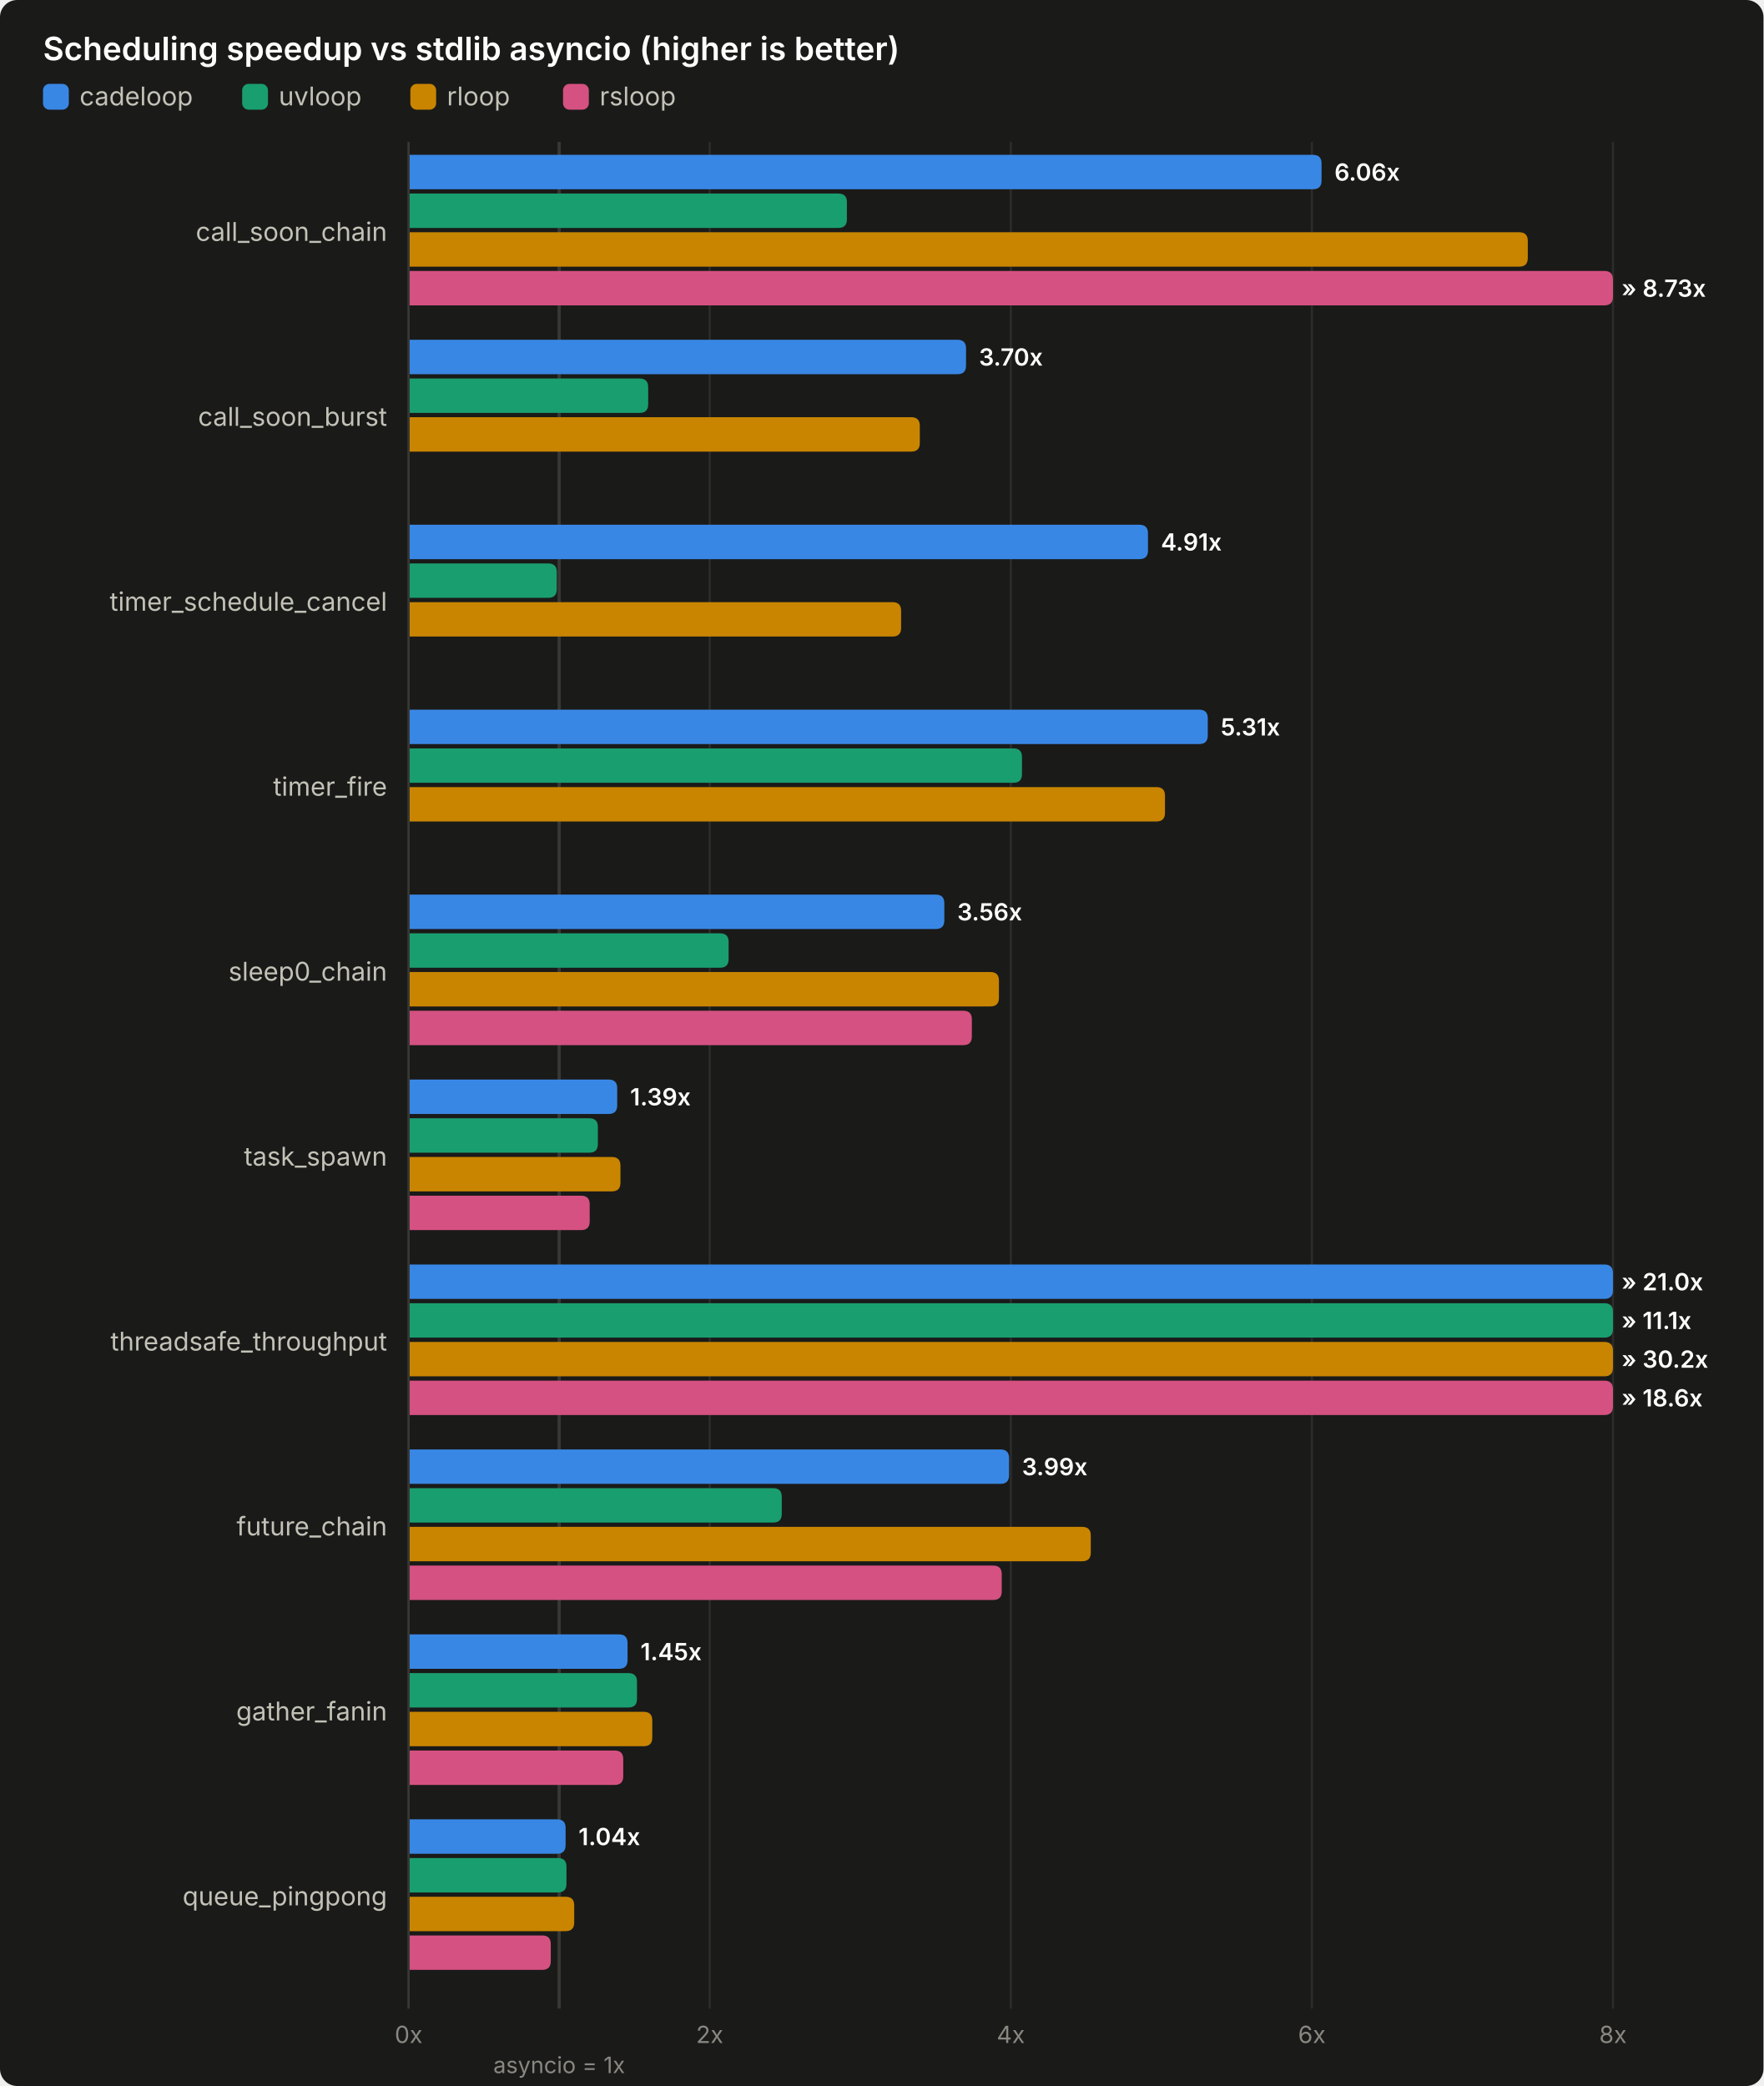
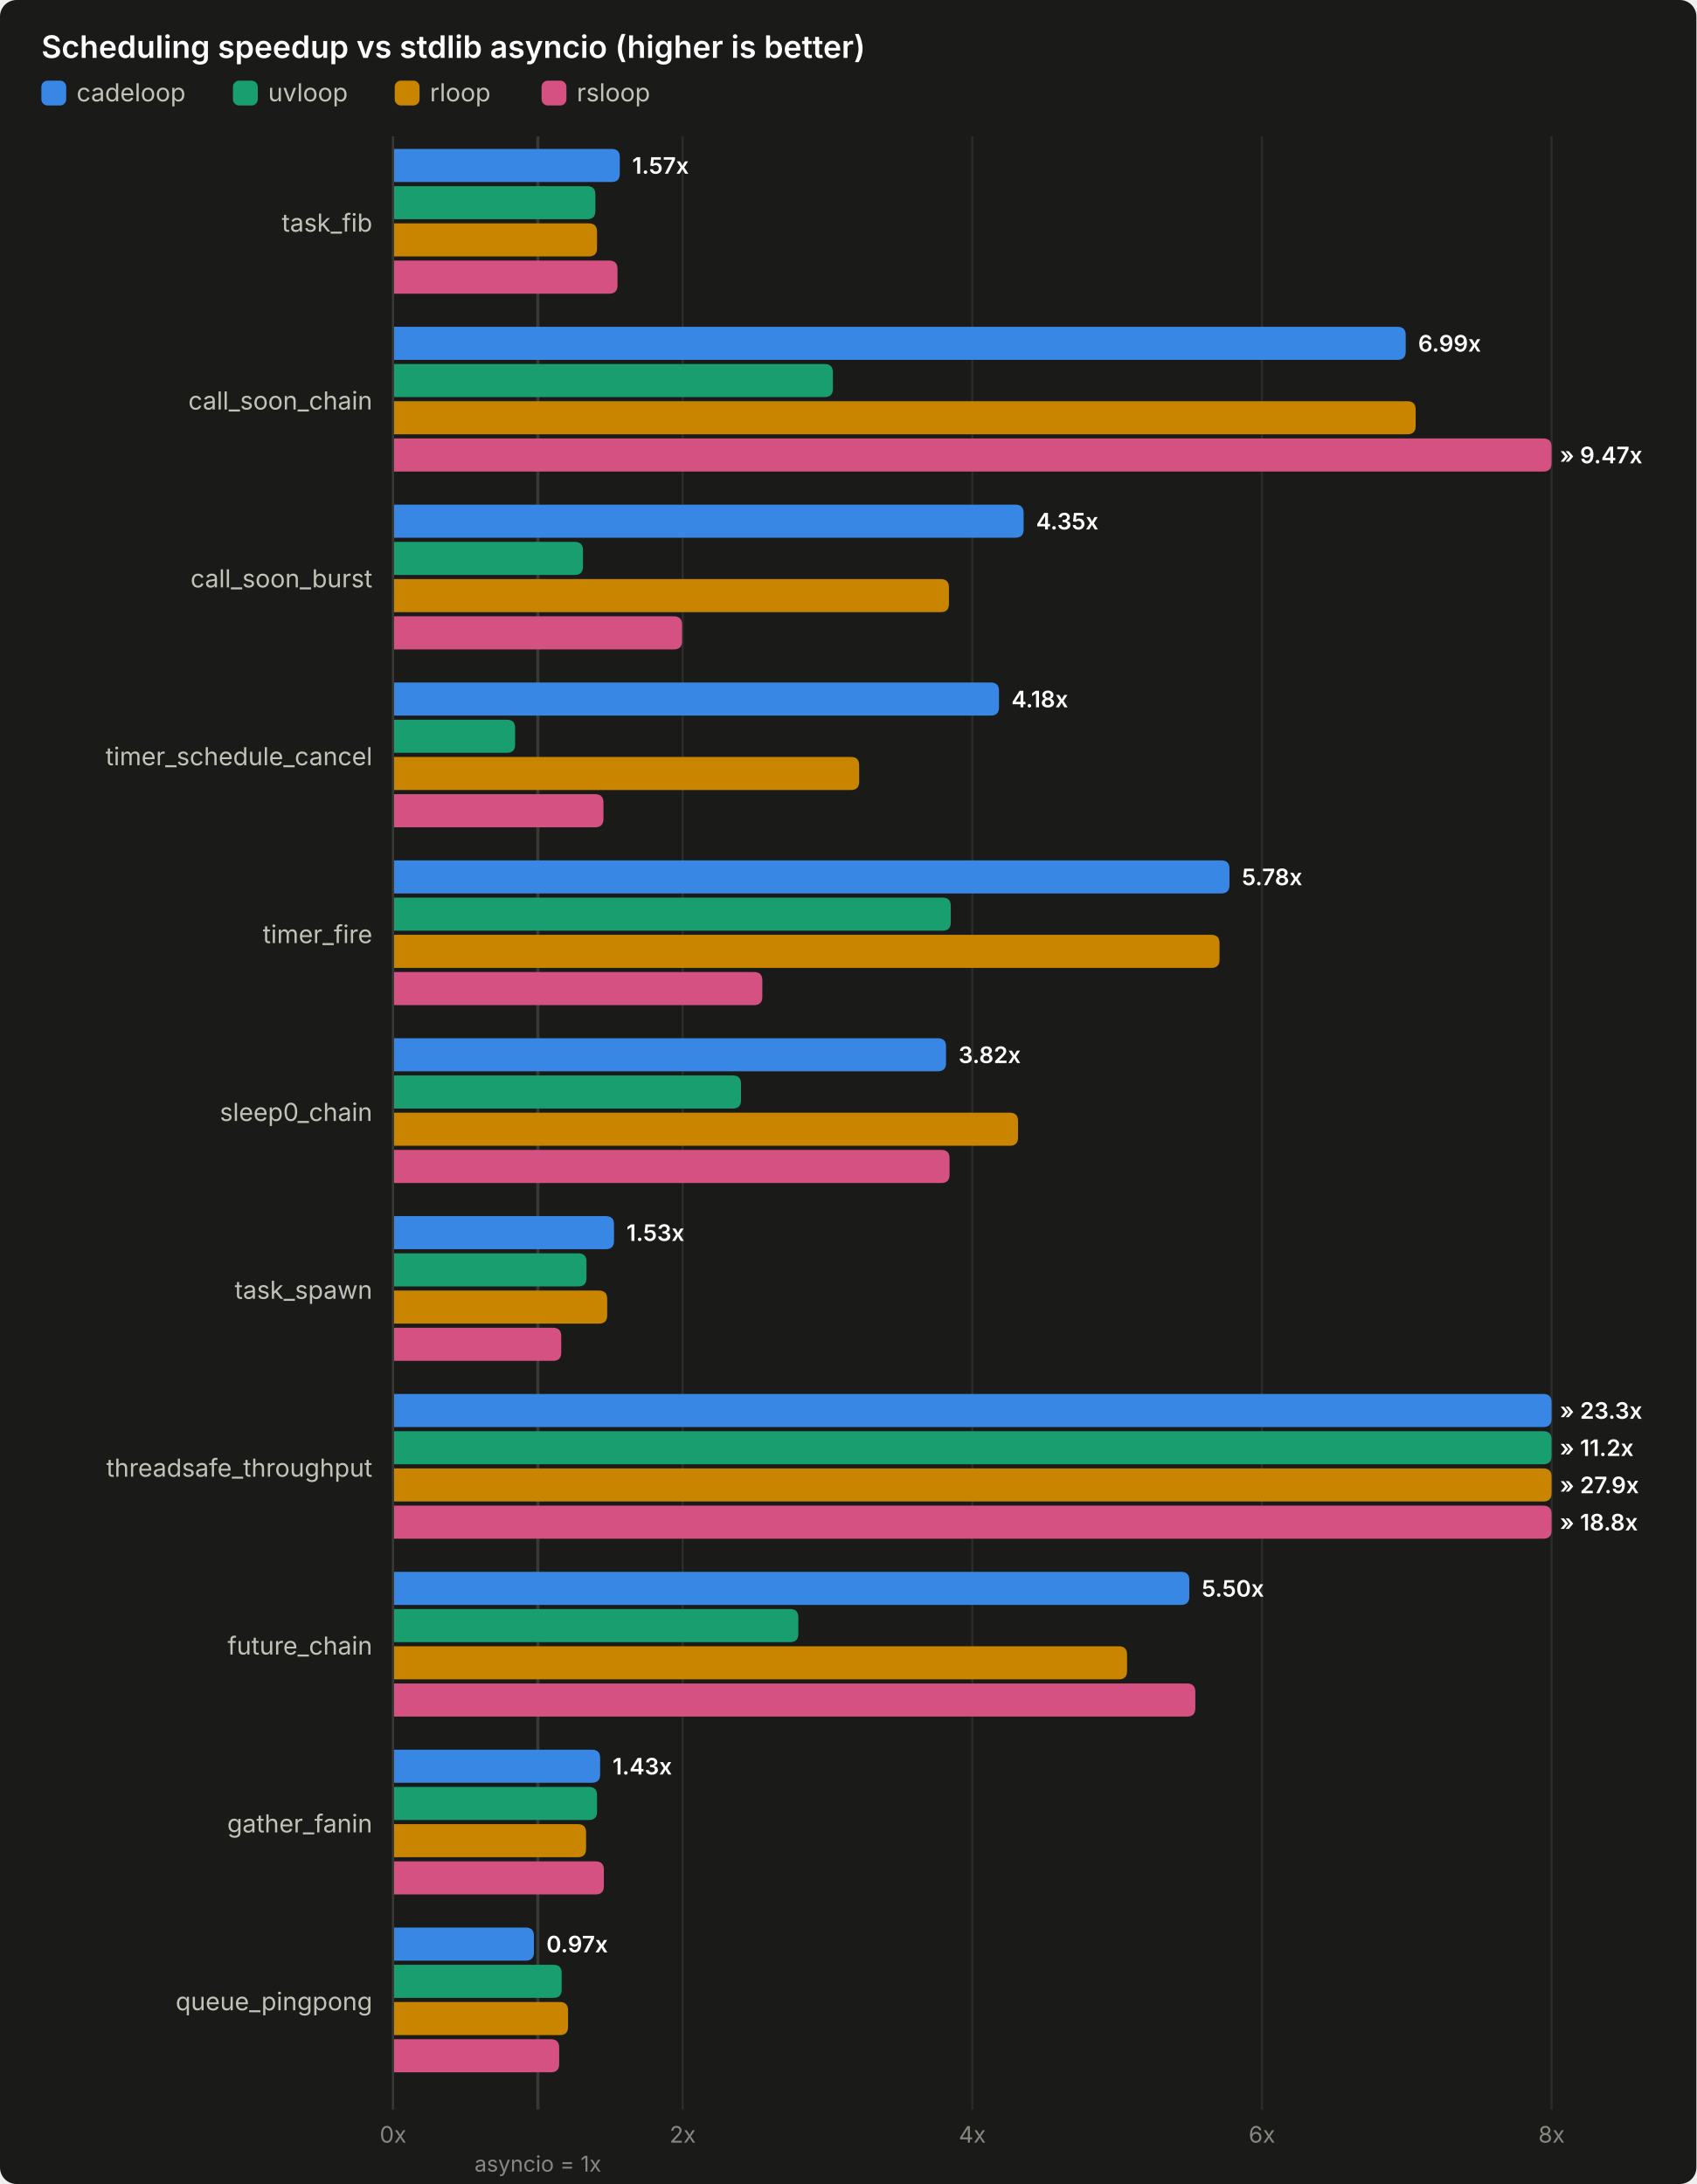
- <svg xmlns="http://www.w3.org/2000/svg" viewBox="0 0 820 970" width="820" height="970" font-family="system-ui, -apple-system, 'Segoe UI', sans-serif">
-   <rect width="820" height="970" fill="#1a1a19" rx="8" />
+ <svg xmlns="http://www.w3.org/2000/svg" viewBox="0 0 820 1056" width="820" height="1056" font-family="system-ui, -apple-system, 'Segoe UI', sans-serif">
+   <rect width="820" height="1056" fill="#1a1a19" rx="8" />
  <text x="20" y="28" font-size="15" font-weight="600" fill="#ffffff">Scheduling speedup vs stdlib asyncio (higher is better)</text>
  <rect x="20" y="39" width="12" height="12" rx="3" fill="#3987e5" />
  <text x="37" y="49" font-size="12" fill="#c3c2b7">cadeloop</text>
  <rect x="112.6" y="39" width="12" height="12" rx="3" fill="#199e70" />
  <text x="129.6" y="49" font-size="12" fill="#c3c2b7">uvloop</text>
  <rect x="190.8" y="39" width="12" height="12" rx="3" fill="#c98500" />
  <text x="207.8" y="49" font-size="12" fill="#c3c2b7">rloop</text>
  <rect x="261.8" y="39" width="12" height="12" rx="3" fill="#d55181" />
  <text x="278.8" y="49" font-size="12" fill="#c3c2b7">rsloop</text>
-   <line x1="190.0" y1="66" x2="190.0" y2="934" stroke="#2c2c2a" stroke-width="1" />
-   <text x="190.0" y="950" font-size="11" fill="#898781" text-anchor="middle">0x</text>
-   <line x1="330.0" y1="66" x2="330.0" y2="934" stroke="#2c2c2a" stroke-width="1" />
-   <text x="330.0" y="950" font-size="11" fill="#898781" text-anchor="middle">2x</text>
-   <line x1="470.0" y1="66" x2="470.0" y2="934" stroke="#2c2c2a" stroke-width="1" />
-   <text x="470.0" y="950" font-size="11" fill="#898781" text-anchor="middle">4x</text>
-   <line x1="610.0" y1="66" x2="610.0" y2="934" stroke="#2c2c2a" stroke-width="1" />
-   <text x="610.0" y="950" font-size="11" fill="#898781" text-anchor="middle">6x</text>
-   <line x1="750.0" y1="66" x2="750.0" y2="934" stroke="#2c2c2a" stroke-width="1" />
-   <text x="750.0" y="950" font-size="11" fill="#898781" text-anchor="middle">8x</text>
-   <line x1="260.0" y1="66" x2="260.0" y2="934" stroke="#383835" stroke-width="1.5" />
-   <text x="260.0" y="964" font-size="10.5" fill="#898781" text-anchor="middle">asyncio = 1x</text>
-   <text x="180" y="112.0" font-size="12" fill="#c3c2b7" text-anchor="end">call_soon_chain</text>
-   <path d="M190.0,72.0 h420.5 q4.0,0 4.0,4.0 v8.0 q0,4.0 -4.0,4.0 h-420.5 z" fill="#3987e5" />
+   <line x1="190.0" y1="66" x2="190.0" y2="1020" stroke="#2c2c2a" stroke-width="1" />
+   <text x="190.0" y="1036" font-size="11" fill="#898781" text-anchor="middle">0x</text>
+   <line x1="330.0" y1="66" x2="330.0" y2="1020" stroke="#2c2c2a" stroke-width="1" />
+   <text x="330.0" y="1036" font-size="11" fill="#898781" text-anchor="middle">2x</text>
+   <line x1="470.0" y1="66" x2="470.0" y2="1020" stroke="#2c2c2a" stroke-width="1" />
+   <text x="470.0" y="1036" font-size="11" fill="#898781" text-anchor="middle">4x</text>
+   <line x1="610.0" y1="66" x2="610.0" y2="1020" stroke="#2c2c2a" stroke-width="1" />
+   <text x="610.0" y="1036" font-size="11" fill="#898781" text-anchor="middle">6x</text>
+   <line x1="750.0" y1="66" x2="750.0" y2="1020" stroke="#2c2c2a" stroke-width="1" />
+   <text x="750.0" y="1036" font-size="11" fill="#898781" text-anchor="middle">8x</text>
+   <line x1="260.0" y1="66" x2="260.0" y2="1020" stroke="#383835" stroke-width="1.5" />
+   <text x="260.0" y="1050" font-size="10.5" fill="#898781" text-anchor="middle">asyncio = 1x</text>
+   <text x="180" y="112.0" font-size="12" fill="#c3c2b7" text-anchor="end">task_fib</text>
+   <path d="M190.0,72.0 h105.6 q4.0,0 4.0,4.0 v8.0 q0,4.0 -4.0,4.0 h-105.6 z" fill="#3987e5" />
  <rect x="190.0" y="71.0" width="0" height="0" fill="#1a1a19" />
-   <text x="620.5" y="84" font-size="11" font-weight="600" fill="#ffffff">6.06x</text>
-   <path d="M190.0,90.0 h199.8 q4.0,0 4.0,4.0 v8.0 q0,4.0 -4.0,4.0 h-199.8 z" fill="#199e70" />
+   <text x="305.6" y="84" font-size="11" font-weight="600" fill="#ffffff">1.57x</text>
+   <path d="M190.0,90.0 h93.8 q4.0,0 4.0,4.0 v8.0 q0,4.0 -4.0,4.0 h-93.8 z" fill="#199e70" />
  <rect x="190.0" y="89.0" width="0" height="0" fill="#1a1a19" />
-   <path d="M190.0,108.0 h516.4 q4.0,0 4.0,4.0 v8.0 q0,4.0 -4.0,4.0 h-516.4 z" fill="#c98500" />
+   <path d="M190.0,108.0 h94.6 q4.0,0 4.0,4.0 v8.0 q0,4.0 -4.0,4.0 h-94.6 z" fill="#c98500" />
  <rect x="190.0" y="107.0" width="0" height="0" fill="#1a1a19" />
-   <path d="M190.0,126.0 h556.0 q4.0,0 4.0,4.0 v8.0 q0,4.0 -4.0,4.0 h-556.0 z" fill="#d55181" />
+   <path d="M190.0,126.0 h104.5 q4.0,0 4.0,4.0 v8.0 q0,4.0 -4.0,4.0 h-104.5 z" fill="#d55181" />
  <rect x="190.0" y="125.0" width="0" height="0" fill="#1a1a19" />
-   <text x="754.0" y="138" font-size="11" font-weight="600" fill="#ffffff">» 8.73x</text>
-   <text x="180" y="198.0" font-size="12" fill="#c3c2b7" text-anchor="end">call_soon_burst</text>
-   <path d="M190.0,158.0 h255.2 q4.0,0 4.0,4.0 v8.0 q0,4.0 -4.0,4.0 h-255.2 z" fill="#3987e5" />
+   <text x="180" y="198.0" font-size="12" fill="#c3c2b7" text-anchor="end">call_soon_chain</text>
+   <path d="M190.0,158.0 h485.5 q4.0,0 4.0,4.0 v8.0 q0,4.0 -4.0,4.0 h-485.5 z" fill="#3987e5" />
  <rect x="190.0" y="157.0" width="0" height="0" fill="#1a1a19" />
-   <text x="455.2" y="170" font-size="11" font-weight="600" fill="#ffffff">3.70x</text>
-   <path d="M190.0,176.0 h107.4 q4.0,0 4.0,4.0 v8.0 q0,4.0 -4.0,4.0 h-107.4 z" fill="#199e70" />
+   <text x="685.5" y="170" font-size="11" font-weight="600" fill="#ffffff">6.99x</text>
+   <path d="M190.0,176.0 h208.6 q4.0,0 4.0,4.0 v8.0 q0,4.0 -4.0,4.0 h-208.6 z" fill="#199e70" />
  <rect x="190.0" y="175.0" width="0" height="0" fill="#1a1a19" />
-   <path d="M190.0,194.0 h233.7 q4.0,0 4.0,4.0 v8.0 q0,4.0 -4.0,4.0 h-233.7 z" fill="#c98500" />
+   <path d="M190.0,194.0 h490.3 q4.0,0 4.0,4.0 v8.0 q0,4.0 -4.0,4.0 h-490.3 z" fill="#c98500" />
  <rect x="190.0" y="193.0" width="0" height="0" fill="#1a1a19" />
-   <text x="180" y="284.0" font-size="12" fill="#c3c2b7" text-anchor="end">timer_schedule_cancel</text>
-   <path d="M190.0,244.0 h339.8 q4.0,0 4.0,4.0 v8.0 q0,4.0 -4.0,4.0 h-339.8 z" fill="#3987e5" />
+   <path d="M190.0,212.0 h556.0 q4.0,0 4.0,4.0 v8.0 q0,4.0 -4.0,4.0 h-556.0 z" fill="#d55181" />
+   <rect x="190.0" y="211.0" width="0" height="0" fill="#1a1a19" />
+   <text x="754.0" y="224" font-size="11" font-weight="600" fill="#ffffff">» 9.47x</text>
+   <text x="180" y="284.0" font-size="12" fill="#c3c2b7" text-anchor="end">call_soon_burst</text>
+   <path d="M190.0,244.0 h300.8 q4.0,0 4.0,4.0 v8.0 q0,4.0 -4.0,4.0 h-300.8 z" fill="#3987e5" />
  <rect x="190.0" y="243.0" width="0" height="0" fill="#1a1a19" />
-   <text x="539.8" y="256" font-size="11" font-weight="600" fill="#ffffff">4.91x</text>
-   <path d="M190.0,262.0 h64.9 q4.0,0 4.0,4.0 v8.0 q0,4.0 -4.0,4.0 h-64.9 z" fill="#199e70" />
+   <text x="500.8" y="256" font-size="11" font-weight="600" fill="#ffffff">4.35x</text>
+   <path d="M190.0,262.0 h87.8 q4.0,0 4.0,4.0 v8.0 q0,4.0 -4.0,4.0 h-87.8 z" fill="#199e70" />
  <rect x="190.0" y="261.0" width="0" height="0" fill="#1a1a19" />
-   <path d="M190.0,280.0 h225.0 q4.0,0 4.0,4.0 v8.0 q0,4.0 -4.0,4.0 h-225.0 z" fill="#c98500" />
+   <path d="M190.0,280.0 h264.7 q4.0,0 4.0,4.0 v8.0 q0,4.0 -4.0,4.0 h-264.7 z" fill="#c98500" />
  <rect x="190.0" y="279.0" width="0" height="0" fill="#1a1a19" />
-   <text x="180" y="370.0" font-size="12" fill="#c3c2b7" text-anchor="end">timer_fire</text>
-   <path d="M190.0,330.0 h367.6 q4.0,0 4.0,4.0 v8.0 q0,4.0 -4.0,4.0 h-367.6 z" fill="#3987e5" />
+   <path d="M190.0,298.0 h135.7 q4.0,0 4.0,4.0 v8.0 q0,4.0 -4.0,4.0 h-135.7 z" fill="#d55181" />
+   <rect x="190.0" y="297.0" width="0" height="0" fill="#1a1a19" />
+   <text x="180" y="370.0" font-size="12" fill="#c3c2b7" text-anchor="end">timer_schedule_cancel</text>
+   <path d="M190.0,330.0 h288.9 q4.0,0 4.0,4.0 v8.0 q0,4.0 -4.0,4.0 h-288.9 z" fill="#3987e5" />
  <rect x="190.0" y="329.0" width="0" height="0" fill="#1a1a19" />
-   <text x="567.6" y="342" font-size="11" font-weight="600" fill="#ffffff">5.31x</text>
-   <path d="M190.0,348.0 h281.2 q4.0,0 4.0,4.0 v8.0 q0,4.0 -4.0,4.0 h-281.2 z" fill="#199e70" />
+   <text x="488.9" y="342" font-size="11" font-weight="600" fill="#ffffff">4.18x</text>
+   <path d="M190.0,348.0 h55.0 q4.0,0 4.0,4.0 v8.0 q0,4.0 -4.0,4.0 h-55.0 z" fill="#199e70" />
  <rect x="190.0" y="347.0" width="0" height="0" fill="#1a1a19" />
-   <path d="M190.0,366.0 h347.7 q4.0,0 4.0,4.0 v8.0 q0,4.0 -4.0,4.0 h-347.7 z" fill="#c98500" />
+   <path d="M190.0,366.0 h221.3 q4.0,0 4.0,4.0 v8.0 q0,4.0 -4.0,4.0 h-221.3 z" fill="#c98500" />
  <rect x="190.0" y="365.0" width="0" height="0" fill="#1a1a19" />
-   <text x="180" y="456.0" font-size="12" fill="#c3c2b7" text-anchor="end">sleep0_chain</text>
-   <path d="M190.0,416.0 h245.1 q4.0,0 4.0,4.0 v8.0 q0,4.0 -4.0,4.0 h-245.1 z" fill="#3987e5" />
+   <path d="M190.0,384.0 h97.7 q4.0,0 4.0,4.0 v8.0 q0,4.0 -4.0,4.0 h-97.7 z" fill="#d55181" />
+   <rect x="190.0" y="383.0" width="0" height="0" fill="#1a1a19" />
+   <text x="180" y="456.0" font-size="12" fill="#c3c2b7" text-anchor="end">timer_fire</text>
+   <path d="M190.0,416.0 h400.3 q4.0,0 4.0,4.0 v8.0 q0,4.0 -4.0,4.0 h-400.3 z" fill="#3987e5" />
  <rect x="190.0" y="415.0" width="0" height="0" fill="#1a1a19" />
-   <text x="445.1" y="428" font-size="11" font-weight="600" fill="#ffffff">3.56x</text>
-   <path d="M190.0,434.0 h144.8 q4.0,0 4.0,4.0 v8.0 q0,4.0 -4.0,4.0 h-144.8 z" fill="#199e70" />
+   <text x="600.3" y="428" font-size="11" font-weight="600" fill="#ffffff">5.78x</text>
+   <path d="M190.0,434.0 h265.6 q4.0,0 4.0,4.0 v8.0 q0,4.0 -4.0,4.0 h-265.6 z" fill="#199e70" />
  <rect x="190.0" y="433.0" width="0" height="0" fill="#1a1a19" />
-   <path d="M190.0,452.0 h270.5 q4.0,0 4.0,4.0 v8.0 q0,4.0 -4.0,4.0 h-270.5 z" fill="#c98500" />
+   <path d="M190.0,452.0 h395.5 q4.0,0 4.0,4.0 v8.0 q0,4.0 -4.0,4.0 h-395.5 z" fill="#c98500" />
  <rect x="190.0" y="451.0" width="0" height="0" fill="#1a1a19" />
-   <path d="M190.0,470.0 h257.9 q4.0,0 4.0,4.0 v8.0 q0,4.0 -4.0,4.0 h-257.9 z" fill="#d55181" />
+   <path d="M190.0,470.0 h174.5 q4.0,0 4.0,4.0 v8.0 q0,4.0 -4.0,4.0 h-174.5 z" fill="#d55181" />
  <rect x="190.0" y="469.0" width="0" height="0" fill="#1a1a19" />
-   <text x="180" y="542.0" font-size="12" fill="#c3c2b7" text-anchor="end">task_spawn</text>
-   <path d="M190.0,502.0 h93.0 q4.0,0 4.0,4.0 v8.0 q0,4.0 -4.0,4.0 h-93.0 z" fill="#3987e5" />
+   <text x="180" y="542.0" font-size="12" fill="#c3c2b7" text-anchor="end">sleep0_chain</text>
+   <path d="M190.0,502.0 h263.3 q4.0,0 4.0,4.0 v8.0 q0,4.0 -4.0,4.0 h-263.3 z" fill="#3987e5" />
  <rect x="190.0" y="501.0" width="0" height="0" fill="#1a1a19" />
-   <text x="293.0" y="514" font-size="11" font-weight="600" fill="#ffffff">1.39x</text>
-   <path d="M190.0,520.0 h84.0 q4.0,0 4.0,4.0 v8.0 q0,4.0 -4.0,4.0 h-84.0 z" fill="#199e70" />
+   <text x="463.3" y="514" font-size="11" font-weight="600" fill="#ffffff">3.82x</text>
+   <path d="M190.0,520.0 h164.2 q4.0,0 4.0,4.0 v8.0 q0,4.0 -4.0,4.0 h-164.2 z" fill="#199e70" />
  <rect x="190.0" y="519.0" width="0" height="0" fill="#1a1a19" />
-   <path d="M190.0,538.0 h94.5 q4.0,0 4.0,4.0 v8.0 q0,4.0 -4.0,4.0 h-94.5 z" fill="#c98500" />
+   <path d="M190.0,538.0 h298.1 q4.0,0 4.0,4.0 v8.0 q0,4.0 -4.0,4.0 h-298.1 z" fill="#c98500" />
  <rect x="190.0" y="537.0" width="0" height="0" fill="#1a1a19" />
-   <path d="M190.0,556.0 h80.2 q4.0,0 4.0,4.0 v8.0 q0,4.0 -4.0,4.0 h-80.2 z" fill="#d55181" />
+   <path d="M190.0,556.0 h265.0 q4.0,0 4.0,4.0 v8.0 q0,4.0 -4.0,4.0 h-265.0 z" fill="#d55181" />
  <rect x="190.0" y="555.0" width="0" height="0" fill="#1a1a19" />
-   <text x="180" y="628.0" font-size="12" fill="#c3c2b7" text-anchor="end">threadsafe_throughput</text>
-   <path d="M190.0,588.0 h556.0 q4.0,0 4.0,4.0 v8.0 q0,4.0 -4.0,4.0 h-556.0 z" fill="#3987e5" />
+   <text x="180" y="628.0" font-size="12" fill="#c3c2b7" text-anchor="end">task_spawn</text>
+   <path d="M190.0,588.0 h102.8 q4.0,0 4.0,4.0 v8.0 q0,4.0 -4.0,4.0 h-102.8 z" fill="#3987e5" />
  <rect x="190.0" y="587.0" width="0" height="0" fill="#1a1a19" />
-   <text x="754.0" y="600" font-size="11" font-weight="600" fill="#ffffff">» 21.0x</text>
-   <path d="M190.0,606.0 h556.0 q4.0,0 4.0,4.0 v8.0 q0,4.0 -4.0,4.0 h-556.0 z" fill="#199e70" />
+   <text x="302.8" y="600" font-size="11" font-weight="600" fill="#ffffff">1.53x</text>
+   <path d="M190.0,606.0 h89.5 q4.0,0 4.0,4.0 v8.0 q0,4.0 -4.0,4.0 h-89.5 z" fill="#199e70" />
  <rect x="190.0" y="605.0" width="0" height="0" fill="#1a1a19" />
-   <text x="754.0" y="618" font-size="11" font-weight="600" fill="#ffffff">» 11.1x</text>
-   <path d="M190.0,624.0 h556.0 q4.0,0 4.0,4.0 v8.0 q0,4.0 -4.0,4.0 h-556.0 z" fill="#c98500" />
+   <path d="M190.0,624.0 h99.5 q4.0,0 4.0,4.0 v8.0 q0,4.0 -4.0,4.0 h-99.5 z" fill="#c98500" />
  <rect x="190.0" y="623.0" width="0" height="0" fill="#1a1a19" />
-   <text x="754.0" y="636" font-size="11" font-weight="600" fill="#ffffff">» 30.2x</text>
-   <path d="M190.0,642.0 h556.0 q4.0,0 4.0,4.0 v8.0 q0,4.0 -4.0,4.0 h-556.0 z" fill="#d55181" />
+   <path d="M190.0,642.0 h77.3 q4.0,0 4.0,4.0 v8.0 q0,4.0 -4.0,4.0 h-77.3 z" fill="#d55181" />
  <rect x="190.0" y="641.0" width="0" height="0" fill="#1a1a19" />
-   <text x="754.0" y="654" font-size="11" font-weight="600" fill="#ffffff">» 18.6x</text>
-   <text x="180" y="714.0" font-size="12" fill="#c3c2b7" text-anchor="end">future_chain</text>
-   <path d="M190.0,674.0 h275.2 q4.0,0 4.0,4.0 v8.0 q0,4.0 -4.0,4.0 h-275.2 z" fill="#3987e5" />
+   <text x="180" y="714.0" font-size="12" fill="#c3c2b7" text-anchor="end">threadsafe_throughput</text>
+   <path d="M190.0,674.0 h556.0 q4.0,0 4.0,4.0 v8.0 q0,4.0 -4.0,4.0 h-556.0 z" fill="#3987e5" />
  <rect x="190.0" y="673.0" width="0" height="0" fill="#1a1a19" />
-   <text x="475.2" y="686" font-size="11" font-weight="600" fill="#ffffff">3.99x</text>
-   <path d="M190.0,692.0 h169.5 q4.0,0 4.0,4.0 v8.0 q0,4.0 -4.0,4.0 h-169.5 z" fill="#199e70" />
+   <text x="754.0" y="686" font-size="11" font-weight="600" fill="#ffffff">» 23.3x</text>
+   <path d="M190.0,692.0 h556.0 q4.0,0 4.0,4.0 v8.0 q0,4.0 -4.0,4.0 h-556.0 z" fill="#199e70" />
  <rect x="190.0" y="691.0" width="0" height="0" fill="#1a1a19" />
-   <path d="M190.0,710.0 h313.2 q4.0,0 4.0,4.0 v8.0 q0,4.0 -4.0,4.0 h-313.2 z" fill="#c98500" />
+   <text x="754.0" y="704" font-size="11" font-weight="600" fill="#ffffff">» 11.2x</text>
+   <path d="M190.0,710.0 h556.0 q4.0,0 4.0,4.0 v8.0 q0,4.0 -4.0,4.0 h-556.0 z" fill="#c98500" />
  <rect x="190.0" y="709.0" width="0" height="0" fill="#1a1a19" />
-   <path d="M190.0,728.0 h271.8 q4.0,0 4.0,4.0 v8.0 q0,4.0 -4.0,4.0 h-271.8 z" fill="#d55181" />
+   <text x="754.0" y="722" font-size="11" font-weight="600" fill="#ffffff">» 27.9x</text>
+   <path d="M190.0,728.0 h556.0 q4.0,0 4.0,4.0 v8.0 q0,4.0 -4.0,4.0 h-556.0 z" fill="#d55181" />
  <rect x="190.0" y="727.0" width="0" height="0" fill="#1a1a19" />
-   <text x="180" y="800.0" font-size="12" fill="#c3c2b7" text-anchor="end">gather_fanin</text>
-   <path d="M190.0,760.0 h97.8 q4.0,0 4.0,4.0 v8.0 q0,4.0 -4.0,4.0 h-97.8 z" fill="#3987e5" />
+   <text x="754.0" y="740" font-size="11" font-weight="600" fill="#ffffff">» 18.8x</text>
+   <text x="180" y="800.0" font-size="12" fill="#c3c2b7" text-anchor="end">future_chain</text>
+   <path d="M190.0,760.0 h380.9 q4.0,0 4.0,4.0 v8.0 q0,4.0 -4.0,4.0 h-380.9 z" fill="#3987e5" />
  <rect x="190.0" y="759.0" width="0" height="0" fill="#1a1a19" />
-   <text x="297.8" y="772" font-size="11" font-weight="600" fill="#ffffff">1.45x</text>
-   <path d="M190.0,778.0 h102.2 q4.0,0 4.0,4.0 v8.0 q0,4.0 -4.0,4.0 h-102.2 z" fill="#199e70" />
+   <text x="580.9" y="772" font-size="11" font-weight="600" fill="#ffffff">5.50x</text>
+   <path d="M190.0,778.0 h191.9 q4.0,0 4.0,4.0 v8.0 q0,4.0 -4.0,4.0 h-191.9 z" fill="#199e70" />
  <rect x="190.0" y="777.0" width="0" height="0" fill="#1a1a19" />
-   <path d="M190.0,796.0 h109.3 q4.0,0 4.0,4.0 v8.0 q0,4.0 -4.0,4.0 h-109.3 z" fill="#c98500" />
+   <path d="M190.0,796.0 h350.8 q4.0,0 4.0,4.0 v8.0 q0,4.0 -4.0,4.0 h-350.8 z" fill="#c98500" />
  <rect x="190.0" y="795.0" width="0" height="0" fill="#1a1a19" />
-   <path d="M190.0,814.0 h95.8 q4.0,0 4.0,4.0 v8.0 q0,4.0 -4.0,4.0 h-95.8 z" fill="#d55181" />
+   <path d="M190.0,814.0 h383.8 q4.0,0 4.0,4.0 v8.0 q0,4.0 -4.0,4.0 h-383.8 z" fill="#d55181" />
  <rect x="190.0" y="813.0" width="0" height="0" fill="#1a1a19" />
-   <text x="180" y="886.0" font-size="12" fill="#c3c2b7" text-anchor="end">queue_pingpong</text>
-   <path d="M190.0,846.0 h69.0 q4.0,0 4.0,4.0 v8.0 q0,4.0 -4.0,4.0 h-69.0 z" fill="#3987e5" />
+   <text x="180" y="886.0" font-size="12" fill="#c3c2b7" text-anchor="end">gather_fanin</text>
+   <path d="M190.0,846.0 h96.1 q4.0,0 4.0,4.0 v8.0 q0,4.0 -4.0,4.0 h-96.1 z" fill="#3987e5" />
  <rect x="190.0" y="845.0" width="0" height="0" fill="#1a1a19" />
-   <text x="269.0" y="858" font-size="11" font-weight="600" fill="#ffffff">1.04x</text>
-   <path d="M190.0,864.0 h69.4 q4.0,0 4.0,4.0 v8.0 q0,4.0 -4.0,4.0 h-69.4 z" fill="#199e70" />
+   <text x="296.1" y="858" font-size="11" font-weight="600" fill="#ffffff">1.43x</text>
+   <path d="M190.0,864.0 h94.6 q4.0,0 4.0,4.0 v8.0 q0,4.0 -4.0,4.0 h-94.6 z" fill="#199e70" />
  <rect x="190.0" y="863.0" width="0" height="0" fill="#1a1a19" />
-   <path d="M190.0,882.0 h73.0 q4.0,0 4.0,4.0 v8.0 q0,4.0 -4.0,4.0 h-73.0 z" fill="#c98500" />
+   <path d="M190.0,882.0 h89.3 q4.0,0 4.0,4.0 v8.0 q0,4.0 -4.0,4.0 h-89.3 z" fill="#c98500" />
  <rect x="190.0" y="881.0" width="0" height="0" fill="#1a1a19" />
-   <path d="M190.0,900.0 h62.1 q4.0,0 4.0,4.0 v8.0 q0,4.0 -4.0,4.0 h-62.1 z" fill="#d55181" />
+   <path d="M190.0,900.0 h97.9 q4.0,0 4.0,4.0 v8.0 q0,4.0 -4.0,4.0 h-97.9 z" fill="#d55181" />
  <rect x="190.0" y="899.0" width="0" height="0" fill="#1a1a19" />
-   <line x1="190" y1="66" x2="190" y2="934" stroke="#383835" stroke-width="1" />
+   <text x="180" y="972.0" font-size="12" fill="#c3c2b7" text-anchor="end">queue_pingpong</text>
+   <path d="M190.0,932.0 h64.1 q4.0,0 4.0,4.0 v8.0 q0,4.0 -4.0,4.0 h-64.1 z" fill="#3987e5" />
+   <rect x="190.0" y="931.0" width="0" height="0" fill="#1a1a19" />
+   <text x="264.1" y="944" font-size="11" font-weight="600" fill="#ffffff">0.97x</text>
+   <path d="M190.0,950.0 h77.5 q4.0,0 4.0,4.0 v8.0 q0,4.0 -4.0,4.0 h-77.5 z" fill="#199e70" />
+   <rect x="190.0" y="949.0" width="0" height="0" fill="#1a1a19" />
+   <path d="M190.0,968.0 h80.6 q4.0,0 4.0,4.0 v8.0 q0,4.0 -4.0,4.0 h-80.6 z" fill="#c98500" />
+   <rect x="190.0" y="967.0" width="0" height="0" fill="#1a1a19" />
+   <path d="M190.0,986.0 h76.3 q4.0,0 4.0,4.0 v8.0 q0,4.0 -4.0,4.0 h-76.3 z" fill="#d55181" />
+   <rect x="190.0" y="985.0" width="0" height="0" fill="#1a1a19" />
+   <line x1="190" y1="66" x2="190" y2="1020" stroke="#383835" stroke-width="1" />
</svg>
